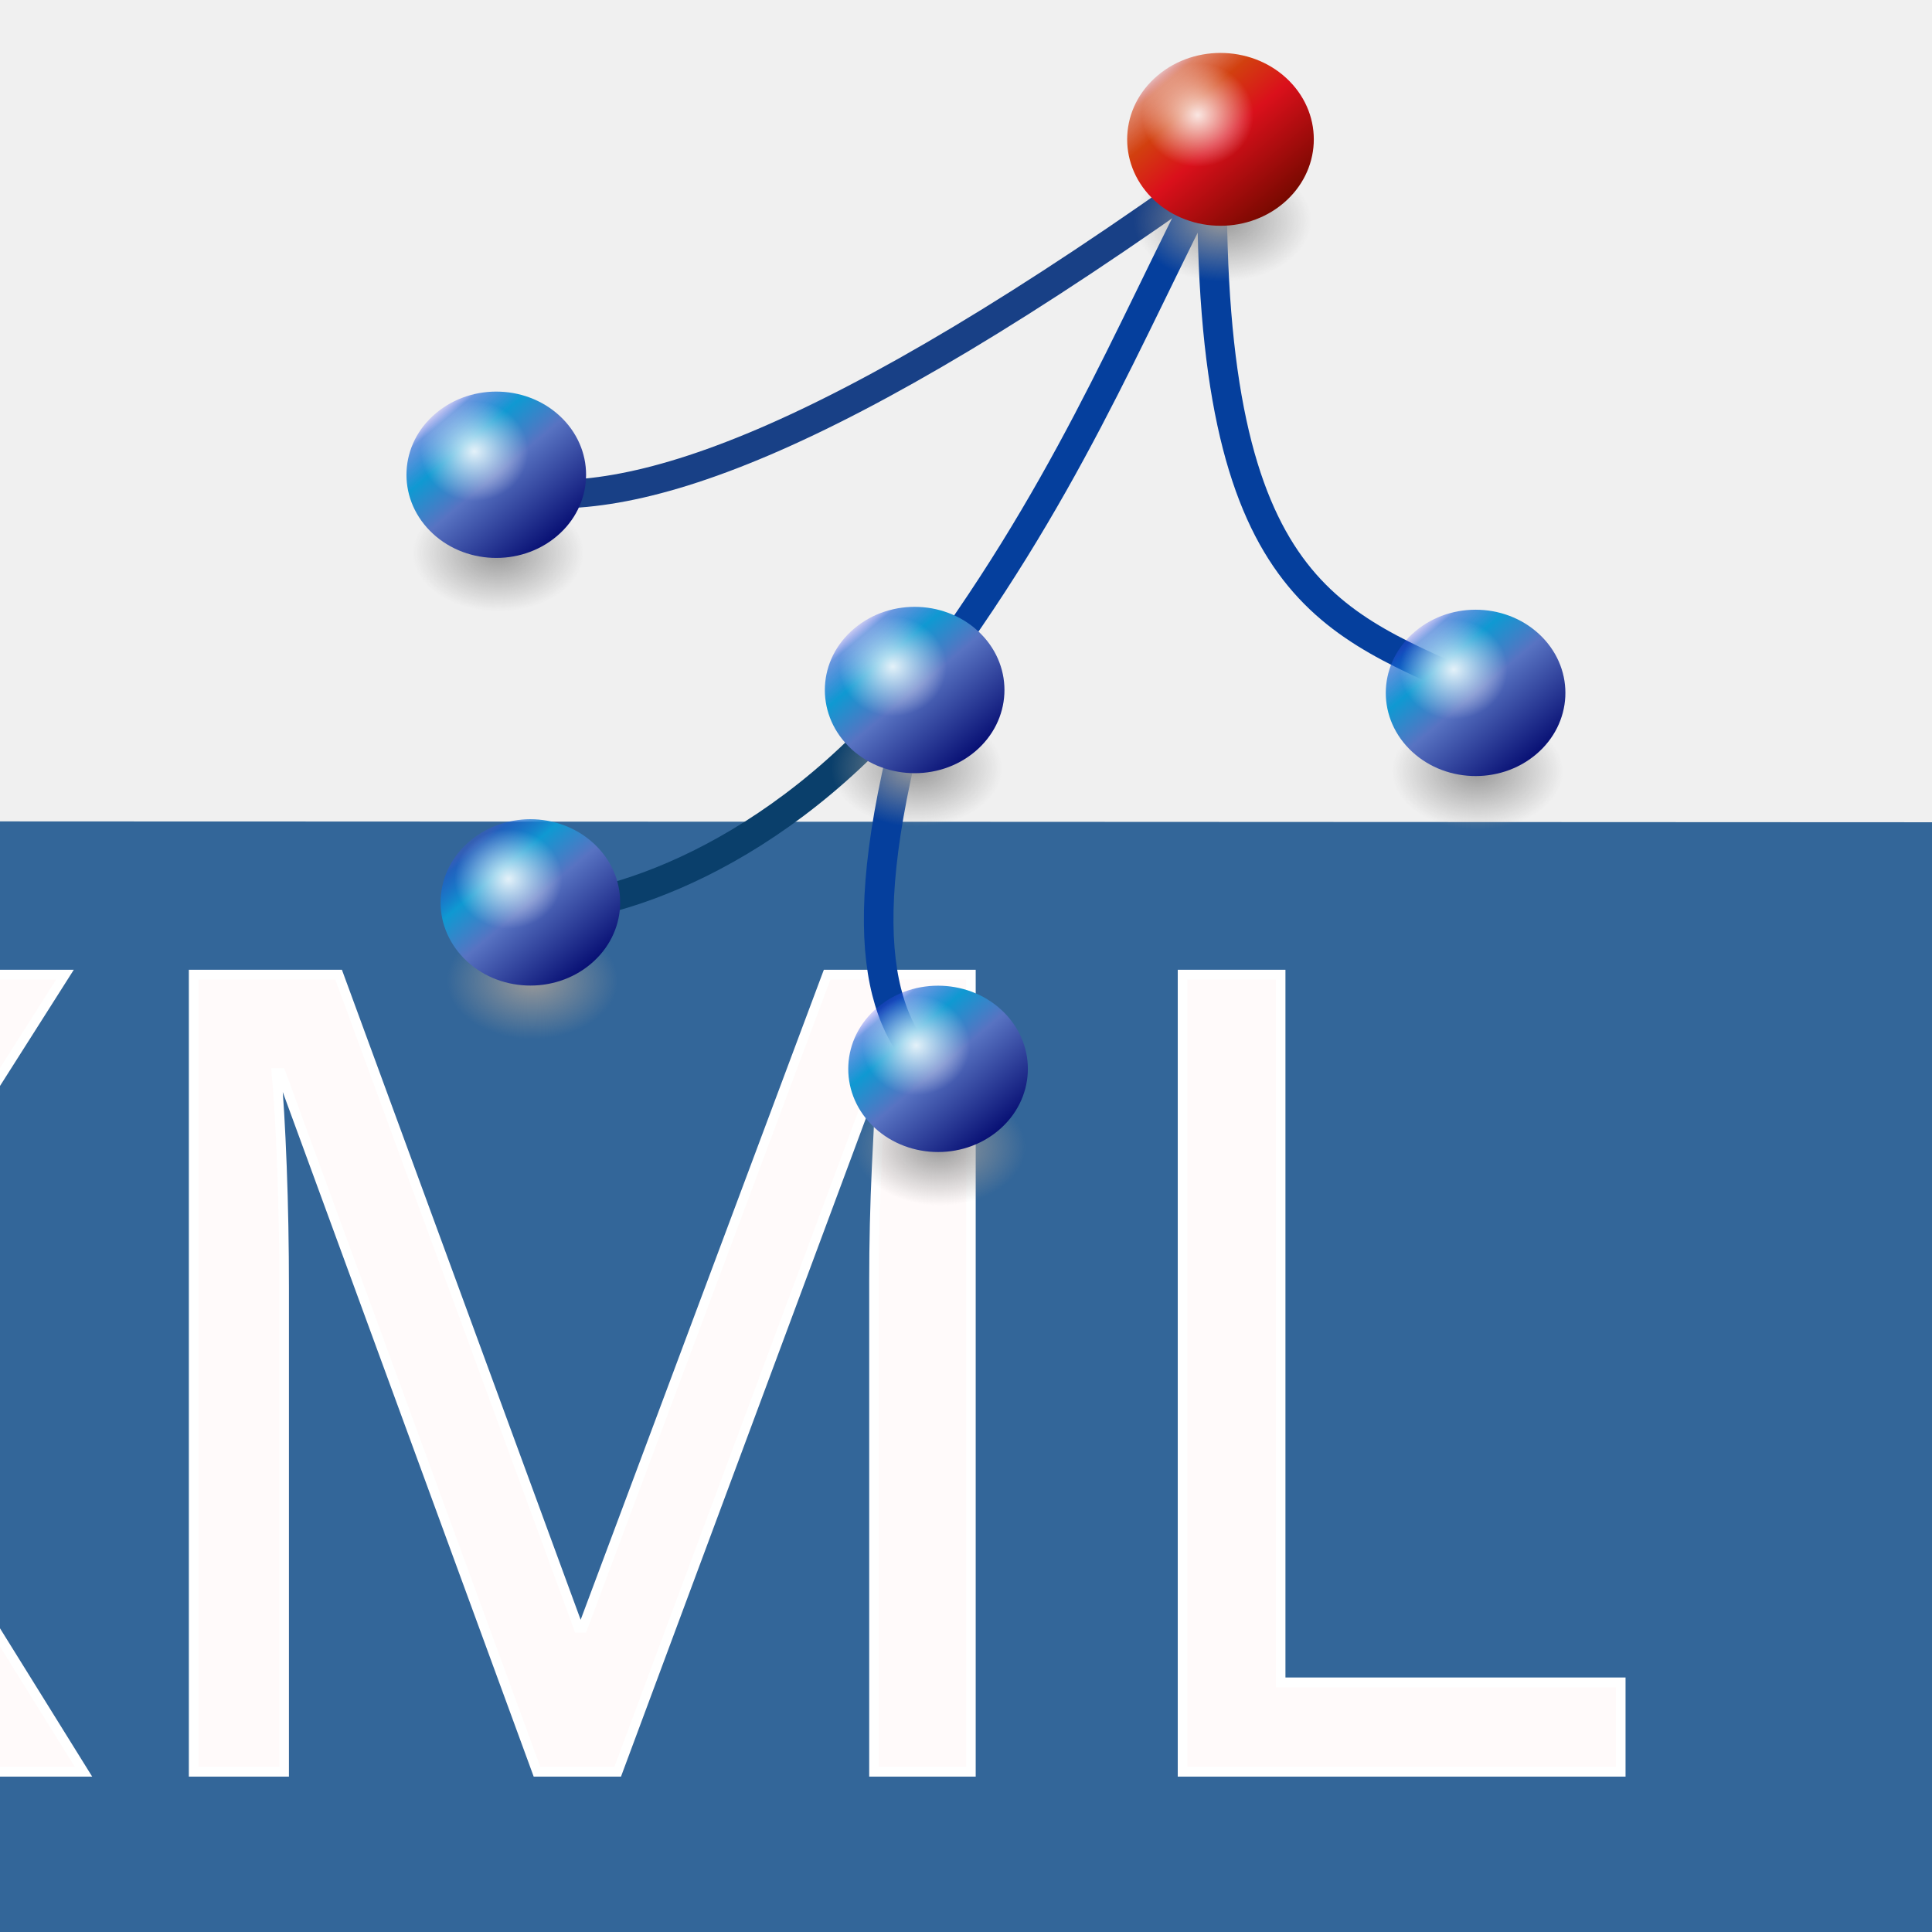
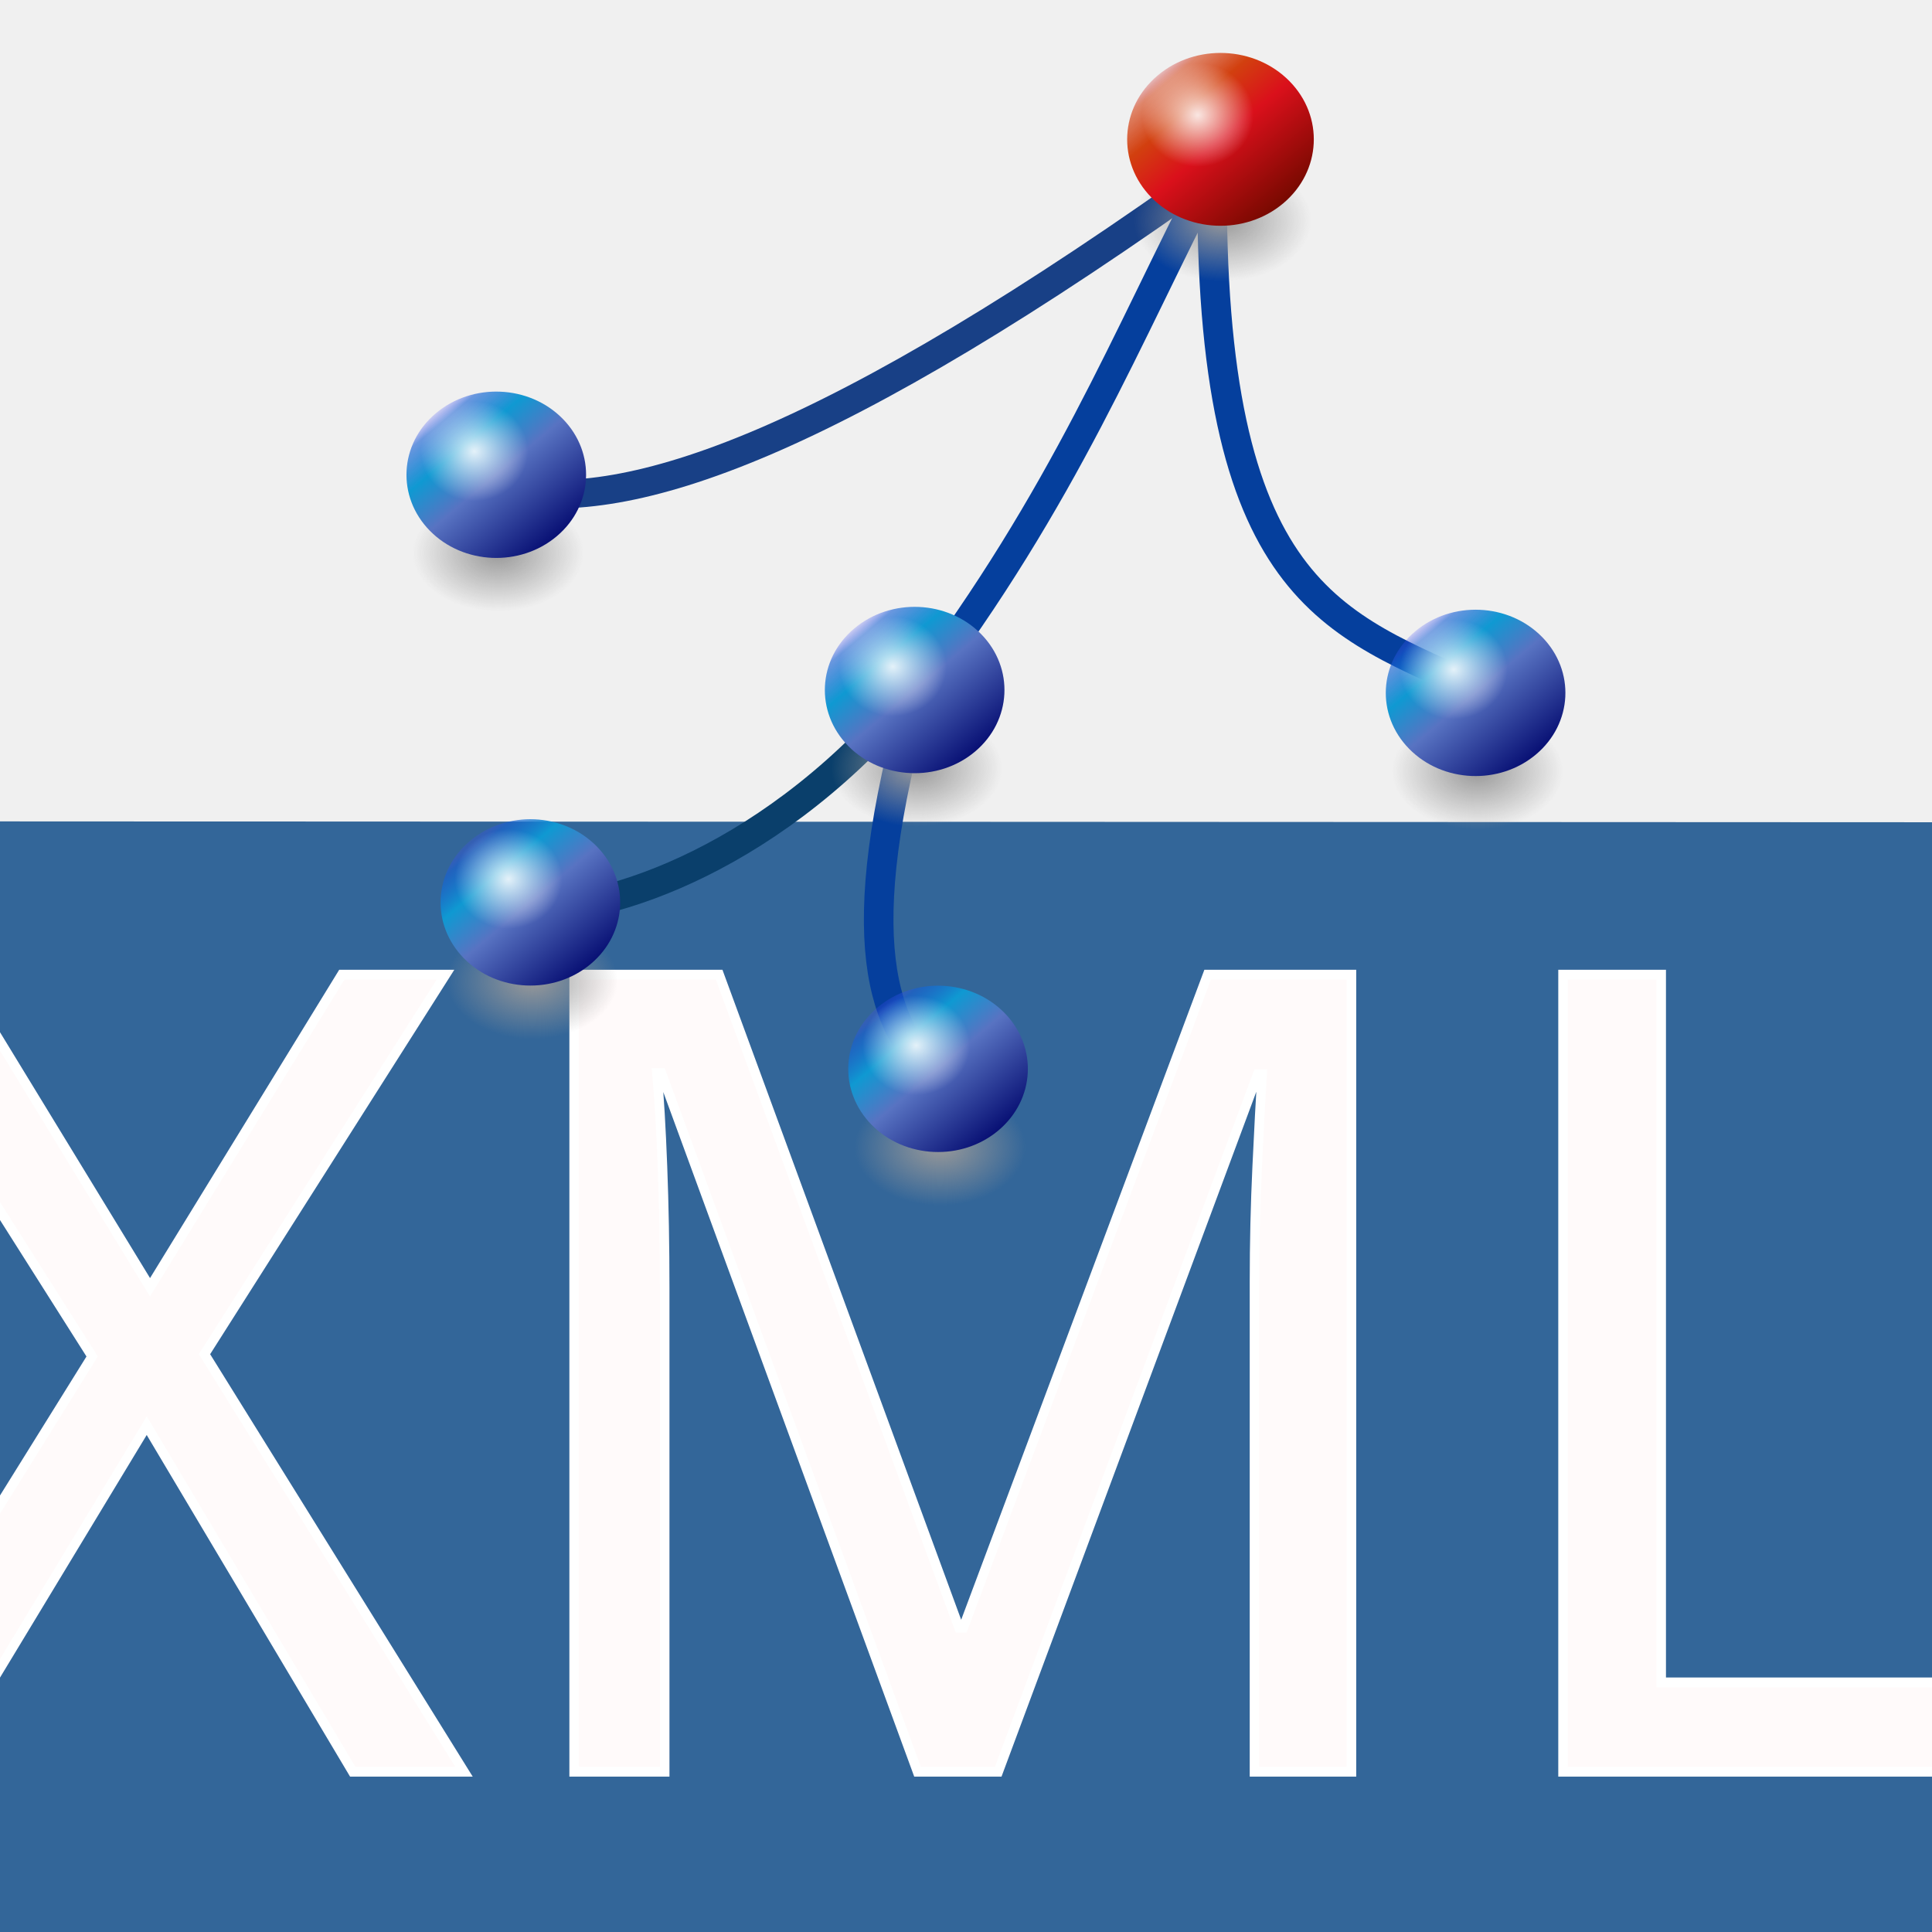
<svg xmlns="http://www.w3.org/2000/svg" xmlns:xlink="http://www.w3.org/1999/xlink" version="1.0" height="200" width="200" id="svg2">
  <style type="text/css" id="style8">
		.Border { fill: lightGray; stroke: black; stroke-width: 4; }
		.Label { font-size:24; font-family:Arial; fill:black; }
	</style>
  <defs id="defs10">
    <linearGradient id="linearGradient15834">
      <stop id="stop15842" offset="0" style="stop-color: rgb(119, 9, 0); stop-opacity: 1;" />
      <stop style="stop-color: rgb(218, 16, 27); stop-opacity: 1;" offset="0.5" id="stop15848" />
      <stop id="stop15850" offset="0.75" style="stop-color: rgb(210, 64, 15); stop-opacity: 1;" />
      <stop style="stop-color: rgb(212, 67, 22); stop-opacity: 0.615;" offset="0.938" id="stop15852" />
      <stop style="stop-color: rgb(195, 0, 0); stop-opacity: 0.219;" offset="1" id="stop15838" />
    </linearGradient>
    <linearGradient id="linearGradient18791">
      <stop style="stop-color: rgb(255, 255, 255); stop-opacity: 1;" offset="0" id="stop18793" />
      <stop style="stop-color: rgb(255, 255, 255); stop-opacity: 0;" offset="1" id="stop18795" />
    </linearGradient>
    <linearGradient id="linearGradient3187">
      <stop style="stop-color:#081074;stop-opacity:1;" offset="0" id="stop3189" />
      <stop id="stop3191" offset="0.5" style="stop-color:#5873c2;stop-opacity:1;" />
      <stop style="stop-color:#0f99d2;stop-opacity:1;" offset="0.75" id="stop3193" />
      <stop id="stop3290" offset="0.938" style="stop-color:#1660d4;stop-opacity:0.616;" />
      <stop id="stop3292" offset="1" style="stop-color:#414cf6;stop-opacity:0.216;" />
    </linearGradient>
    <linearGradient id="linearGradient20749">
      <stop style="stop-color: rgb(153, 153, 153); stop-opacity: 1;" offset="0" id="stop20751" />
      <stop style="stop-color: rgb(153, 153, 153); stop-opacity: 0;" offset="1" id="stop20753" />
    </linearGradient>
    <radialGradient xlink:href="#linearGradient20749" id="radialGradient2552" gradientUnits="userSpaceOnUse" cx="102.143" cy="545.934" fx="102.143" fy="545.934" r="135" />
    <linearGradient xlink:href="#linearGradient3187" id="linearGradient2554" gradientUnits="userSpaceOnUse" x1="154.286" y1="535.219" x2="605.714" y2="535.219" />
    <radialGradient xlink:href="#linearGradient18791" id="radialGradient2556" gradientUnits="userSpaceOnUse" cx="102.143" cy="545.934" fx="102.143" fy="545.934" r="135" />
    <radialGradient xlink:href="#linearGradient20749" id="radialGradient2558" gradientUnits="userSpaceOnUse" cx="102.143" cy="545.934" fx="102.143" fy="545.934" r="135" />
    <linearGradient xlink:href="#linearGradient3187" id="linearGradient2560" gradientUnits="userSpaceOnUse" x1="154.286" y1="535.219" x2="605.714" y2="535.219" />
    <radialGradient xlink:href="#linearGradient18791" id="radialGradient2562" gradientUnits="userSpaceOnUse" cx="102.143" cy="545.934" fx="102.143" fy="545.934" r="135" />
    <radialGradient xlink:href="#linearGradient20749" id="radialGradient2564" gradientUnits="userSpaceOnUse" cx="102.143" cy="545.934" fx="102.143" fy="545.934" r="135" />
    <linearGradient xlink:href="#linearGradient3187" id="linearGradient2566" gradientUnits="userSpaceOnUse" x1="154.286" y1="535.219" x2="605.714" y2="535.219" />
    <radialGradient xlink:href="#linearGradient18791" id="radialGradient2568" gradientUnits="userSpaceOnUse" cx="102.143" cy="545.934" fx="102.143" fy="545.934" r="135" />
    <radialGradient xlink:href="#linearGradient20749" id="radialGradient2570" gradientUnits="userSpaceOnUse" cx="102.143" cy="545.934" fx="102.143" fy="545.934" r="135" />
    <linearGradient xlink:href="#linearGradient3187" id="linearGradient2572" gradientUnits="userSpaceOnUse" x1="154.286" y1="535.219" x2="605.714" y2="535.219" />
    <radialGradient xlink:href="#linearGradient18791" id="radialGradient2574" gradientUnits="userSpaceOnUse" cx="102.143" cy="545.934" fx="102.143" fy="545.934" r="135" />
    <radialGradient xlink:href="#linearGradient20749" id="radialGradient2576" gradientUnits="userSpaceOnUse" cx="102.143" cy="545.934" fx="102.143" fy="545.934" r="135" />
    <linearGradient xlink:href="#linearGradient3187" id="linearGradient2578" gradientUnits="userSpaceOnUse" x1="154.286" y1="535.219" x2="605.714" y2="535.219" />
    <radialGradient xlink:href="#linearGradient18791" id="radialGradient2580" gradientUnits="userSpaceOnUse" cx="102.143" cy="545.934" fx="102.143" fy="545.934" r="135" />
    <radialGradient xlink:href="#linearGradient20749" id="radialGradient2582" gradientUnits="userSpaceOnUse" cx="102.143" cy="545.934" fx="102.143" fy="545.934" r="135" />
    <linearGradient xlink:href="#linearGradient15834" id="linearGradient2584" gradientUnits="userSpaceOnUse" x1="154.286" y1="535.219" x2="605.714" y2="535.219" />
    <radialGradient xlink:href="#linearGradient18791" id="radialGradient2586" gradientUnits="userSpaceOnUse" cx="102.143" cy="545.934" fx="102.143" fy="545.934" r="135" />
  </defs>
  <rect style="fill:#336699;fill-opacity:1;fill-rule:evenodd;stroke:none" id="rect3078" width="201.581" height="116.03" x="-0.211" y="85.031" transform="matrix(0.9999999,4.5090835e-4,-9.7098496e-4,0.9999995,0,0)" />
-   <text xml:space="preserve" style="font-size:114.208px;font-style:normal;font-variant:normal;font-weight:normal;font-stretch:normal;text-align:center;line-height:125%;writing-mode:lr-tb;text-anchor:middle;fill:#fffafa;fill-opacity:1;fill-rule:evenodd;stroke:#ffffff;stroke-width:1;stroke-miterlimit:4;stroke-opacity:1;stroke-dasharray:none;font-family:Busorama;-inkscape-font-specification:Busorama" x="101.996" y="181.259" id="text2819" transform="scale(0.9882701,1.011869)">
-     <tspan id="tspan3199" x="101.996" y="181.259" style="stroke-width:1">XML</tspan>
+   <text xml:space="preserve" style="font-style:normal;font-variant:normal;font-weight:normal;font-stretch:normal;line-height:0%;font-family:Busorama;-inkscape-font-specification:Busorama;text-align:center;writing-mode:lr-tb;text-anchor:middle;fill:#fffafa;fill-opacity:1;fill-rule:evenodd;stroke:#ffffff;stroke-width:1;stroke-miterlimit:4;stroke-dasharray:none;stroke-opacity:1" x="101.996" y="181.259" id="text2819" transform="scale(0.9882701,1.011869)">
+     <tspan id="tspan3199" x="101.996" y="181.259" style="font-size:114.208px;line-height:1.25;stroke-width:1">XML</tspan>
  </text>
  <g id="g2457" transform="matrix(0.1947287,0,0,0.1868367,29.45682,-8.155206)">
    <path id="path3243" d="M 336.616,423.305 C 261.243,519.997 171.462,548.704 130.678,547.339" style="fill:none;stroke:#0a3f6b;stroke-width:15.728;stroke-linecap:butt;stroke-linejoin:miter;stroke-miterlimit:4;stroke-opacity:1;stroke-dasharray:none" />
    <path id="path3239" d="M 498.072,135.483 C 289.383,291.76 183.467,327.797 119.145,315.173" style="fill:none;stroke:#184086;stroke-width:15.728;stroke-linecap:butt;stroke-linejoin:miter;stroke-miterlimit:4;stroke-opacity:1;stroke-dasharray:none" />
    <path id="path3241" d="m 636.463,426.485 c -78.013,-37.574 -145.629,-52.284 -143.333,-287.822 -46.098,93.01 -77.994,179.166 -156.513,287.822 -36.96,136.948 -19.638,188.759 13.18,216.264" style="fill:none;stroke:#053f9d;stroke-width:15.728;stroke-linecap:butt;stroke-linejoin:miter;stroke-miterlimit:4;stroke-opacity:1;stroke-dasharray:none" />
    <g id="g3276" transform="matrix(0.6324992,0,0,0.6104887,104.4805,222.0346)">
      <path style="fill:url(#radialGradient2552);fill-opacity:1;stroke:none" id="path2405" d="m 237.143,545.934 c 0,74.558 -60.442,135 -135,135 -74.558,0 -135,-60.442 -135,-135 0,-74.558 60.442,-135 135,-135 74.558,0 135,60.442 135,135 z" transform="matrix(0.4868182,-0.159292,0.2159667,0.3590683,218.0938,569.142)" />
      <path transform="matrix(-0.2250447,-0.2473629,0.2473629,-0.2250447,337.1981,892.3155)" d="m 605.714,535.219 c 0,124.659 -101.056,225.714 -225.714,225.714 -124.659,0 -225.714,-101.056 -225.714,-225.714 0,-124.659 101.056,-225.714 225.714,-225.714 124.659,0 225.714,101.056 225.714,225.714 z" id="path2407" style="fill:url(#linearGradient2554);fill-opacity:1;stroke:none" />
      <path transform="matrix(0.3344152,0,0,0.3344152,331.5237,474.0405)" d="m 237.143,545.934 c 0,74.558 -60.442,135 -135,135 -74.558,0 -135,-60.442 -135,-135 0,-74.558 60.442,-135 135,-135 74.558,0 135,60.442 135,135 z" id="path2409" style="opacity:0.876;fill:url(#radialGradient2556);fill-opacity:1;stroke:none" />
    </g>
    <g id="g3302" transform="matrix(0.6324992,0,0,0.6104887,390.241,13.72156)">
      <path style="fill:url(#radialGradient2558);fill-opacity:1;stroke:none" id="path3304" d="m 237.143,545.934 c 0,74.558 -60.442,135 -135,135 -74.558,0 -135,-60.442 -135,-135 0,-74.558 60.442,-135 135,-135 74.558,0 135,60.442 135,135 z" transform="matrix(0.4868182,-0.159292,0.2159667,0.3590683,218.0938,569.142)" />
      <path transform="matrix(-0.2250447,-0.2473629,0.2473629,-0.2250447,337.1981,892.3155)" d="m 605.714,535.219 c 0,124.659 -101.056,225.714 -225.714,225.714 -124.659,0 -225.714,-101.056 -225.714,-225.714 0,-124.659 101.056,-225.714 225.714,-225.714 124.659,0 225.714,101.056 225.714,225.714 z" id="path3306" style="fill:url(#linearGradient2560);fill-opacity:1;stroke:none" />
      <path transform="matrix(0.3344152,0,0,0.3344152,331.5237,474.0405)" d="m 237.143,545.934 c 0,74.558 -60.442,135 -135,135 -74.558,0 -135,-60.442 -135,-135 0,-74.558 60.442,-135 135,-135 74.558,0 135,60.442 135,135 z" id="path3308" style="opacity:0.876;fill:url(#radialGradient2562);fill-opacity:1;stroke:none" />
    </g>
    <g id="g3316" transform="matrix(0.6324992,0,0,0.6104887,-112.2489,129.8044)">
      <path style="fill:url(#radialGradient2564);fill-opacity:1;stroke:none" id="path3318" d="m 237.143,545.934 c 0,74.558 -60.442,135 -135,135 -74.558,0 -135,-60.442 -135,-135 0,-74.558 60.442,-135 135,-135 74.558,0 135,60.442 135,135 z" transform="matrix(0.4868182,-0.159292,0.2159667,0.3590683,218.0938,569.142)" />
      <path transform="matrix(-0.2250447,-0.2473629,0.2473629,-0.2250447,337.1981,892.3155)" d="m 605.714,535.219 c 0,124.659 -101.056,225.714 -225.714,225.714 -124.659,0 -225.714,-101.056 -225.714,-225.714 0,-124.659 101.056,-225.714 225.714,-225.714 124.659,0 225.714,101.056 225.714,225.714 z" id="path3320" style="fill:url(#linearGradient2566);fill-opacity:1;stroke:none" />
      <path transform="matrix(0.3344152,0,0,0.3344152,331.5237,474.0405)" d="m 237.143,545.934 c 0,74.558 -60.442,135 -135,135 -74.558,0 -135,-60.442 -135,-135 0,-74.558 60.442,-135 135,-135 74.558,0 135,60.442 135,135 z" id="path3322" style="opacity:0.876;fill:url(#radialGradient2568);fill-opacity:1;stroke:none" />
    </g>
    <g id="g3330" transform="matrix(0.6324992,0,0,0.6104887,92.04207,12.13138)">
      <path style="fill:url(#radialGradient2570);fill-opacity:1;stroke:none" id="path3332" d="m 237.143,545.934 c 0,74.558 -60.442,135 -135,135 -74.558,0 -135,-60.442 -135,-135 0,-74.558 60.442,-135 135,-135 74.558,0 135,60.442 135,135 z" transform="matrix(0.4868182,-0.159292,0.2159667,0.3590683,218.0938,569.142)" />
      <path transform="matrix(-0.2250447,-0.2473629,0.2473629,-0.2250447,337.1981,892.3155)" d="m 605.714,535.219 c 0,124.659 -101.056,225.714 -225.714,225.714 -124.659,0 -225.714,-101.056 -225.714,-225.714 0,-124.659 101.056,-225.714 225.714,-225.714 124.659,0 225.714,101.056 225.714,225.714 z" id="path3334" style="fill:url(#linearGradient2572);fill-opacity:1;stroke:none" />
      <path transform="matrix(0.3344152,0,0,0.3344152,331.5237,474.0405)" d="m 237.143,545.934 c 0,74.558 -60.442,135 -135,135 -74.558,0 -135,-60.442 -135,-135 0,-74.558 60.442,-135 135,-135 74.558,0 135,60.442 135,135 z" id="path3336" style="opacity:0.876;fill:url(#radialGradient2574);fill-opacity:1;stroke:none" />
    </g>
    <g id="g3344" transform="matrix(0.6324992,0,0,0.6104887,-130.3715,-107.1318)">
      <path style="fill:url(#radialGradient2576);fill-opacity:1;stroke:none" id="path3346" d="m 237.143,545.934 c 0,74.558 -60.442,135 -135,135 -74.558,0 -135,-60.442 -135,-135 0,-74.558 60.442,-135 135,-135 74.558,0 135,60.442 135,135 z" transform="matrix(0.4868182,-0.159292,0.2159667,0.3590683,218.0938,569.142)" />
      <path transform="matrix(-0.2250447,-0.2473629,0.2473629,-0.2250447,337.1981,892.3155)" d="m 605.714,535.219 c 0,124.659 -101.056,225.714 -225.714,225.714 -124.659,0 -225.714,-101.056 -225.714,-225.714 0,-124.659 101.056,-225.714 225.714,-225.714 124.659,0 225.714,101.056 225.714,225.714 z" id="path3348" style="fill:url(#linearGradient2578);fill-opacity:1;stroke:none" />
      <path transform="matrix(0.3344152,0,0,0.3344152,331.5237,474.0405)" d="m 237.143,545.934 c 0,74.558 -60.442,135 -135,135 -74.558,0 -135,-60.442 -135,-135 0,-74.558 60.442,-135 135,-135 74.558,0 135,60.442 135,135 z" id="path3350" style="opacity:0.876;fill:url(#radialGradient2580);fill-opacity:1;stroke:none" />
    </g>
    <g id="g3271" transform="matrix(0.6572688,0,0,0.6343963,250.746,-153.2942)">
      <path transform="matrix(0.4868182,-0.159292,0.2159667,0.3590683,209.5223,323.4277)" d="m 237.143,545.934 c 0,74.558 -60.442,135 -135,135 -74.558,0 -135,-60.442 -135,-135 0,-74.558 60.442,-135 135,-135 74.558,0 135,60.442 135,135 z" id="path18799" style="fill:url(#radialGradient2582);fill-opacity:1;stroke:none" />
      <path style="fill:url(#linearGradient2584);fill-opacity:1;stroke:none" id="path14863" d="m 605.714,535.219 c 0,124.659 -101.056,225.714 -225.714,225.714 -124.659,0 -225.714,-101.056 -225.714,-225.714 0,-124.659 101.056,-225.714 225.714,-225.714 124.659,0 225.714,101.056 225.714,225.714 z" transform="matrix(-0.2250447,-0.2473629,0.2473629,-0.2250447,328.6266,646.6012)" />
      <path style="opacity:0.876;fill:url(#radialGradient2586);fill-opacity:1;stroke:none" id="path17820" d="m 237.143,545.934 c 0,74.558 -60.442,135 -135,135 -74.558,0 -135,-60.442 -135,-135 0,-74.558 60.442,-135 135,-135 74.558,0 135,60.442 135,135 z" transform="matrix(0.3344152,0,0,0.3344152,322.9523,228.3262)" />
    </g>
  </g>
</svg>
